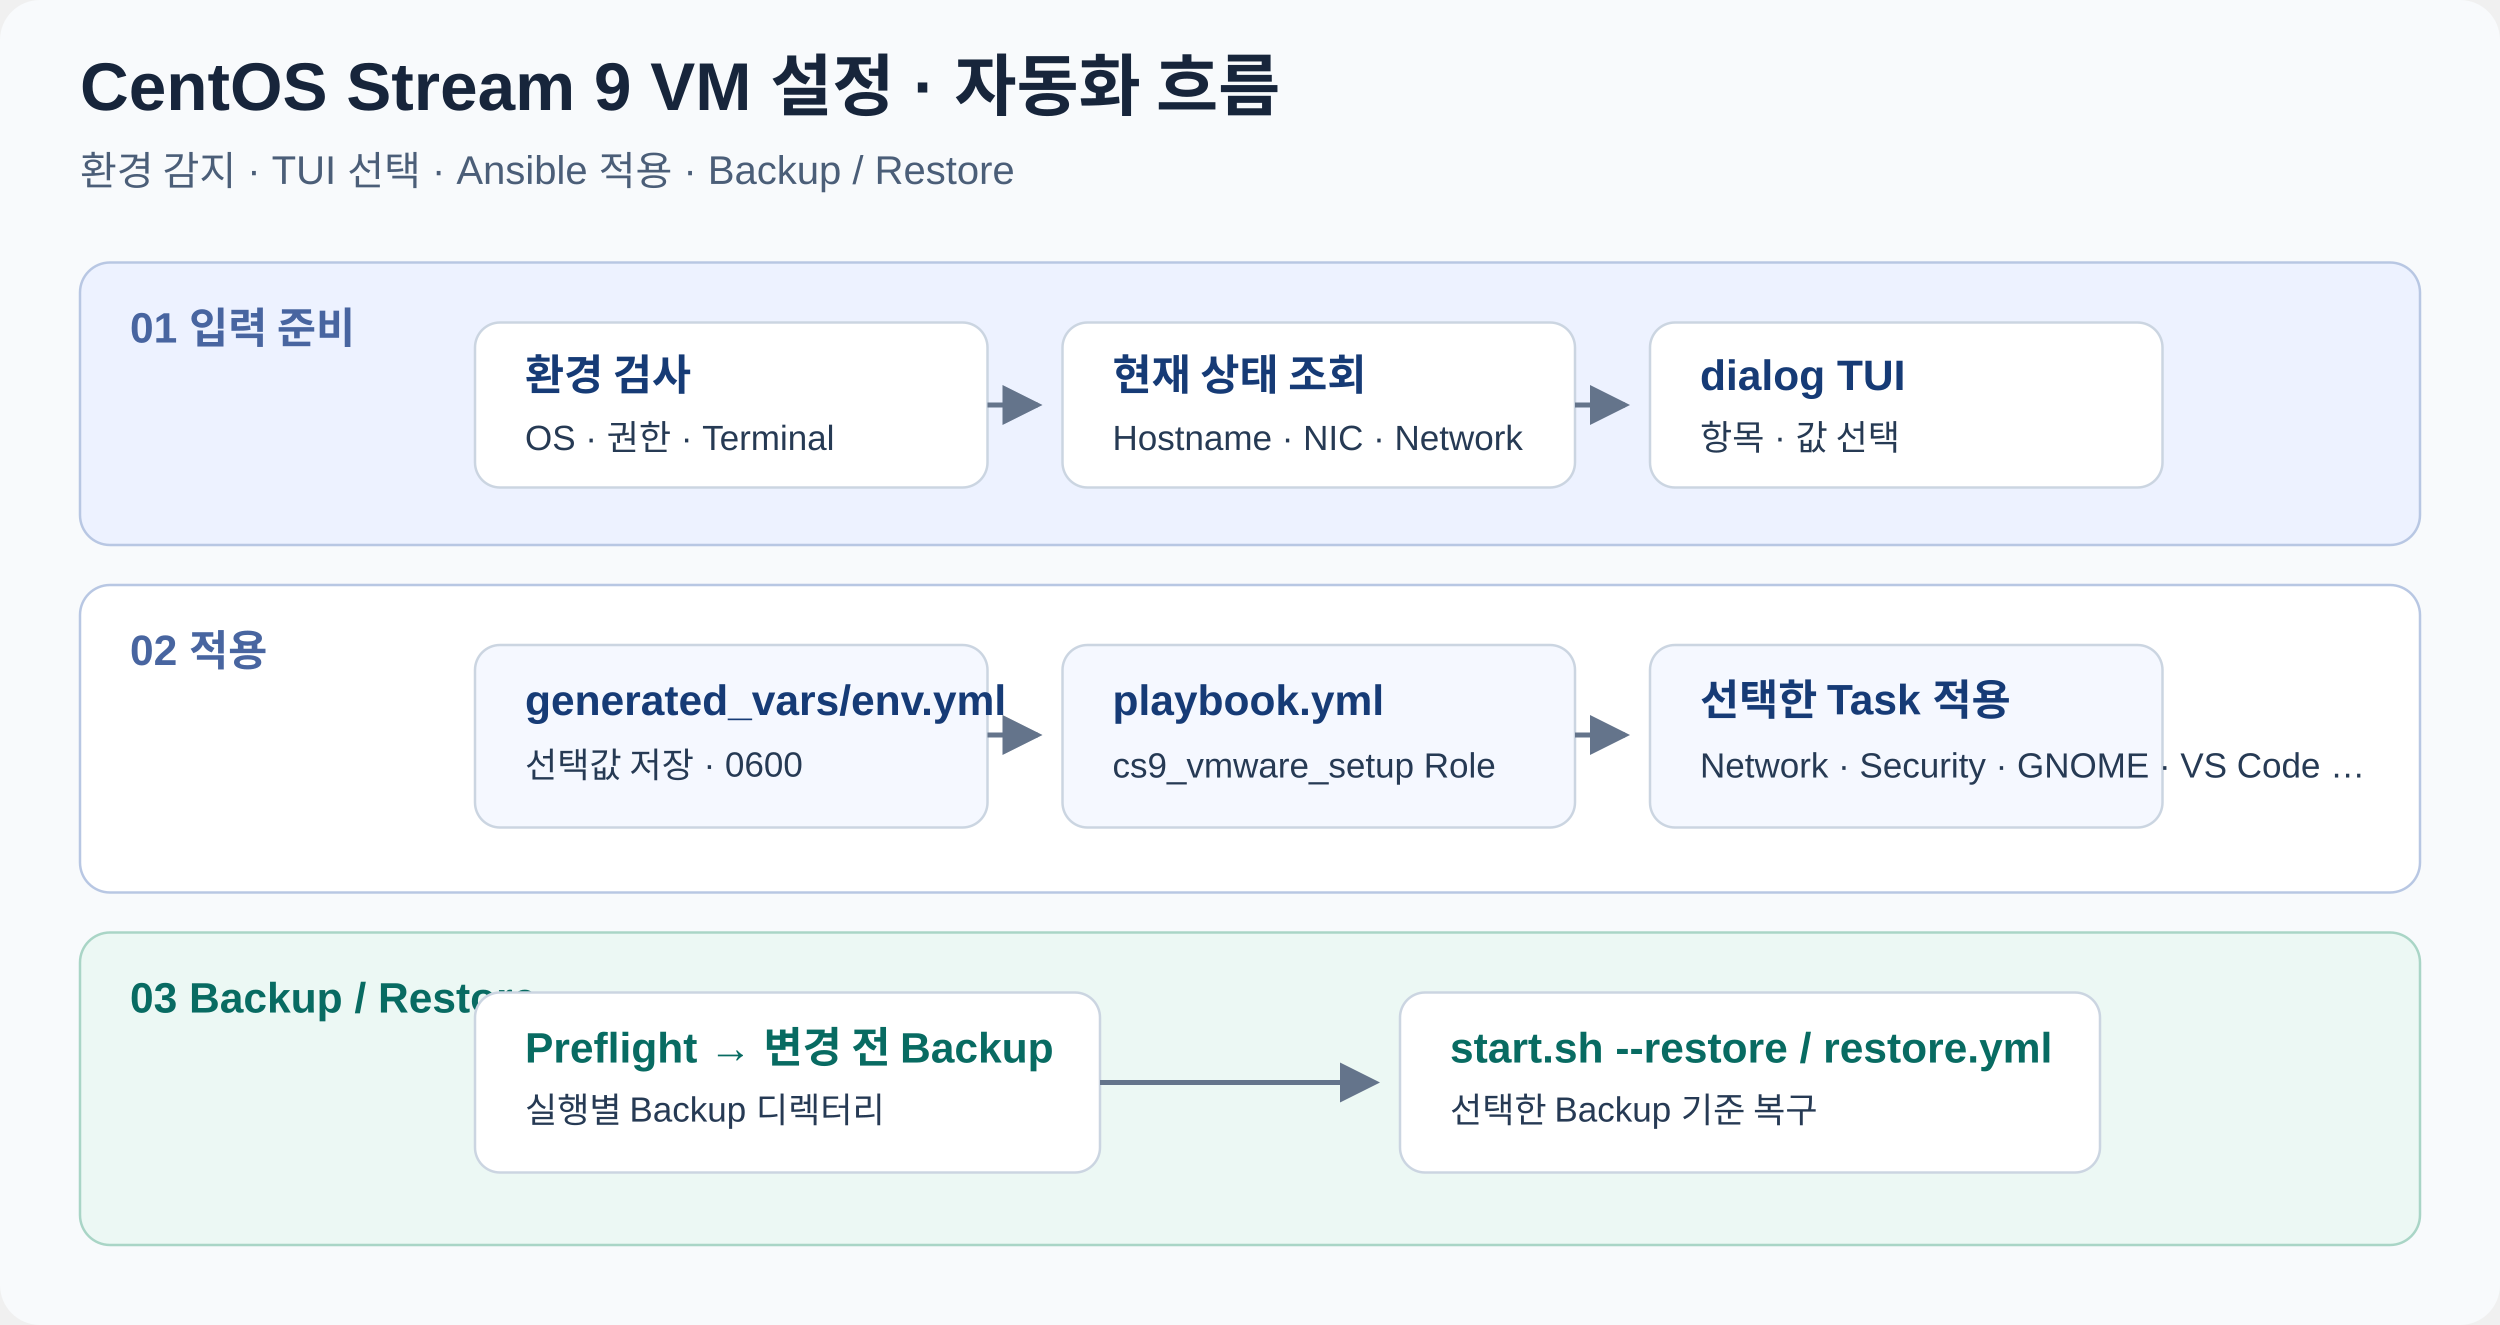
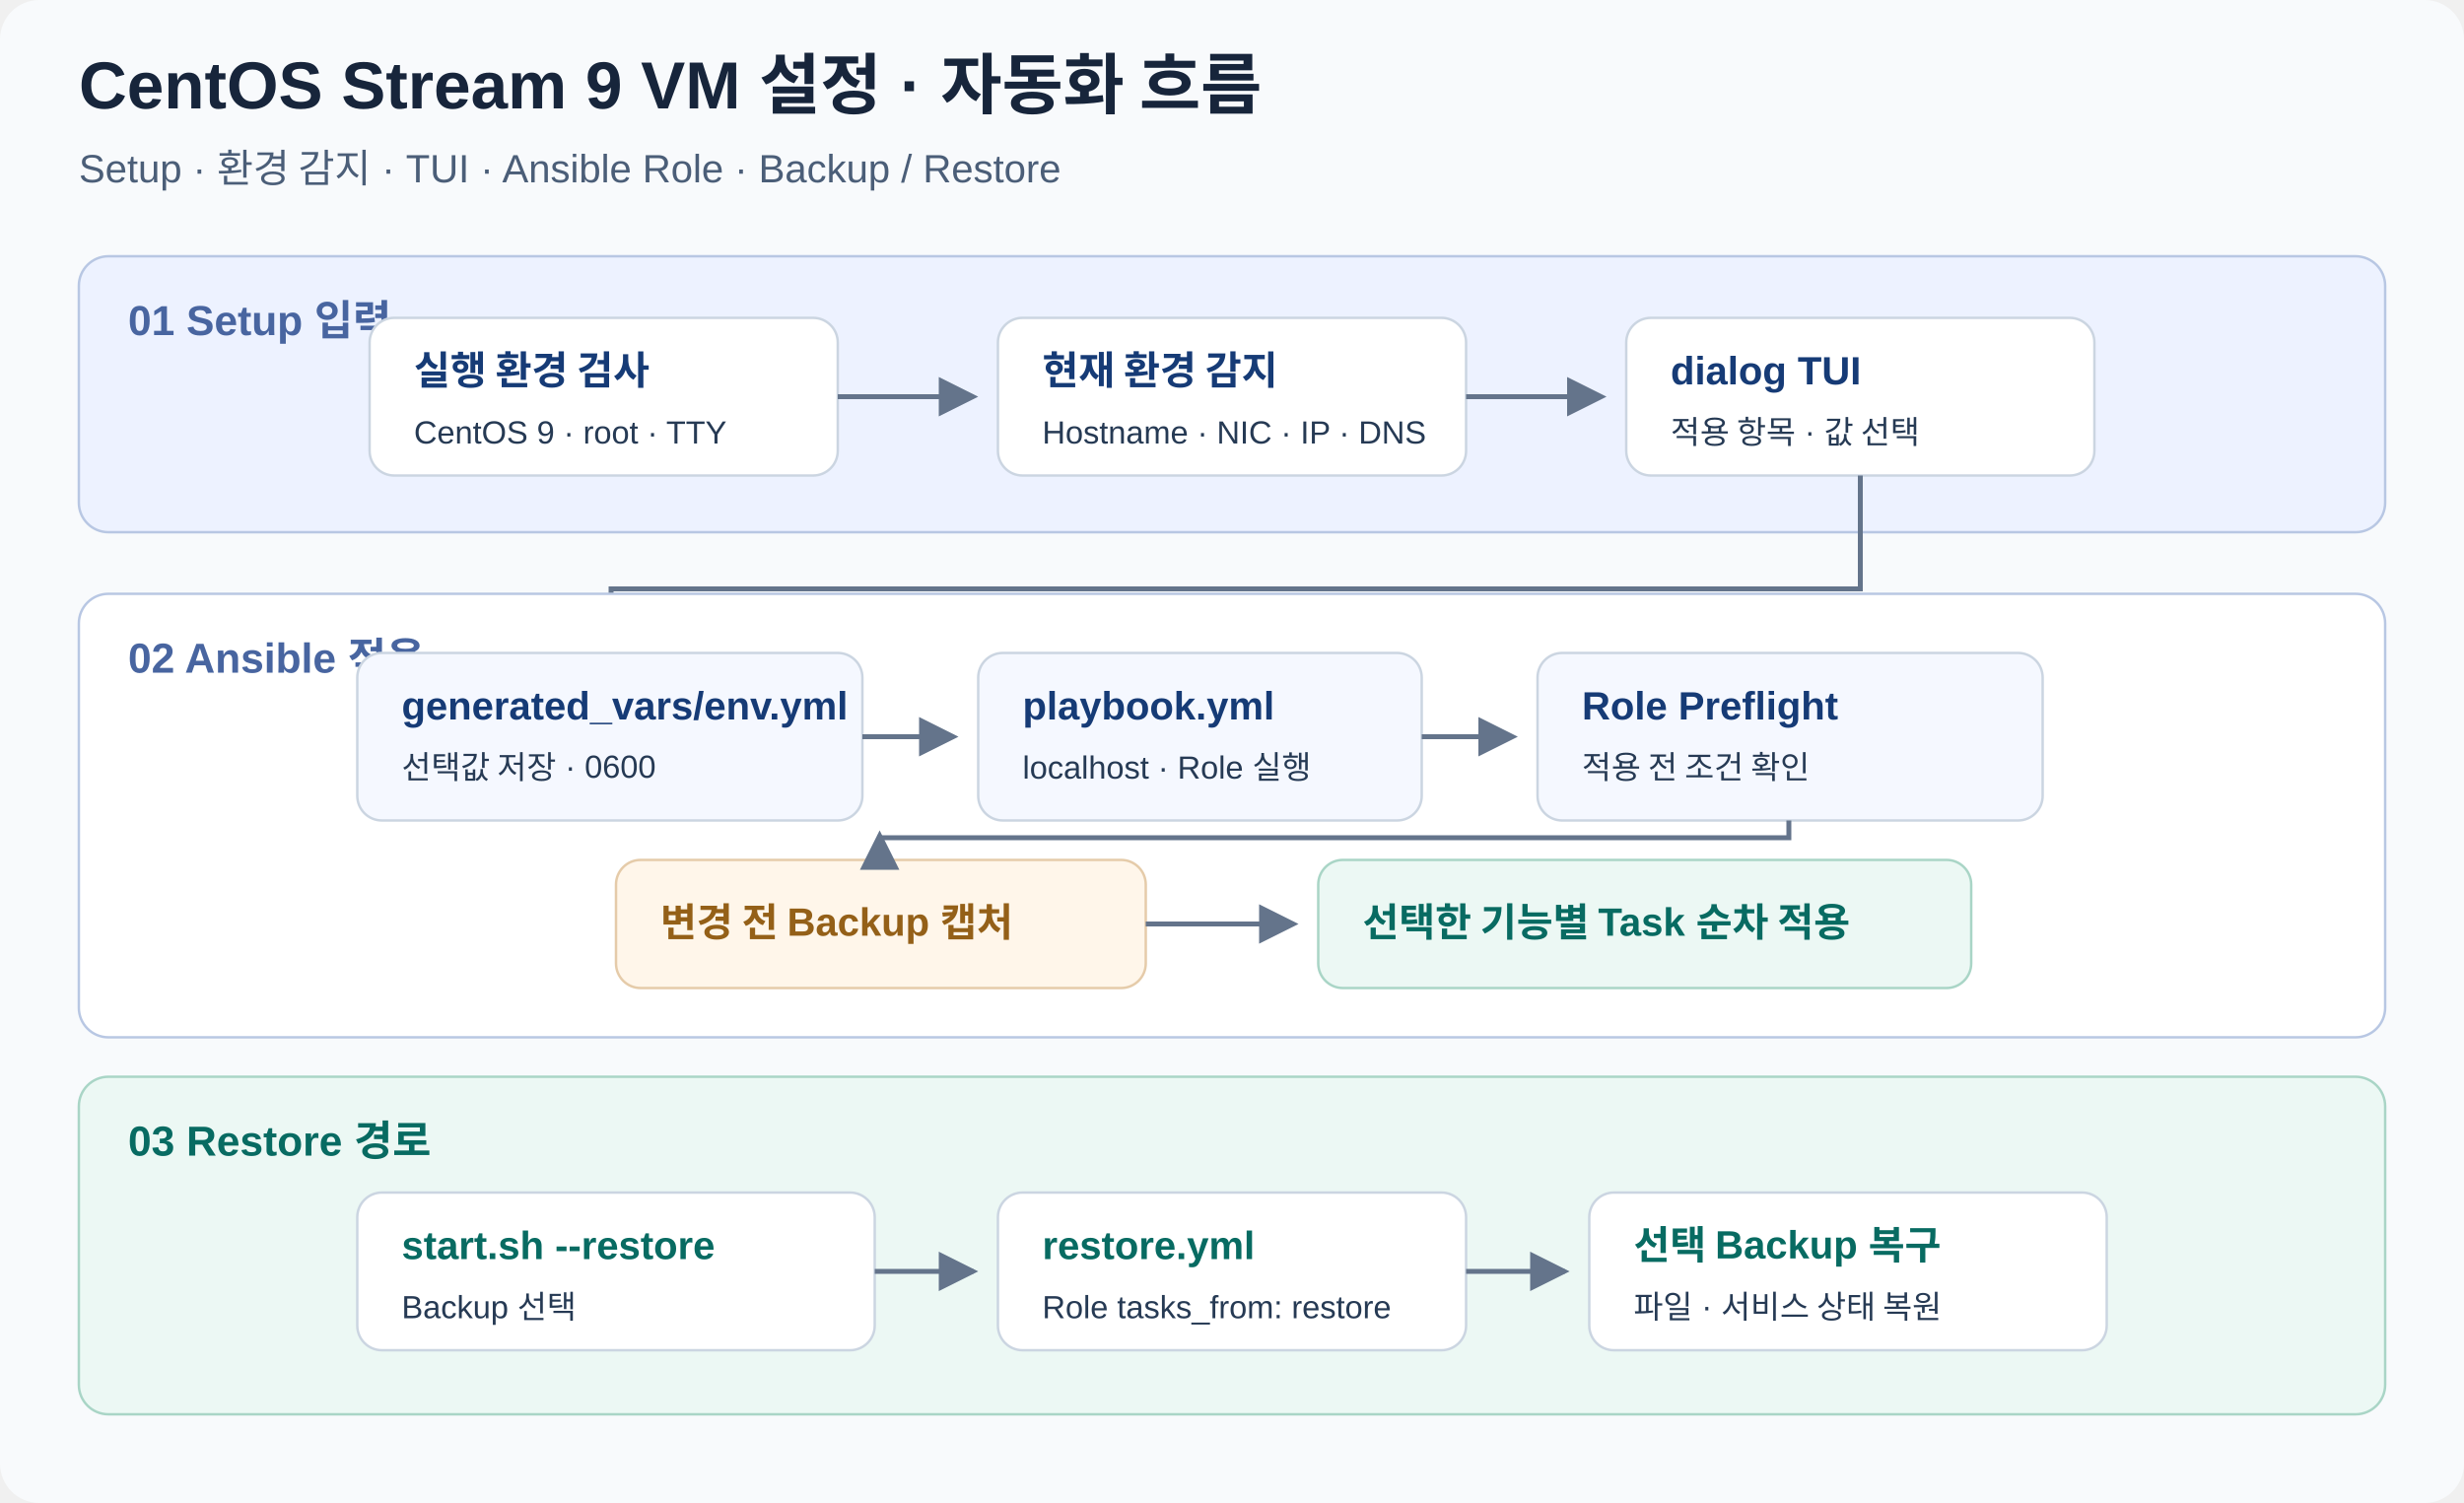
- <svg xmlns="http://www.w3.org/2000/svg" width="1000" height="530" viewBox="0 0 1000 530" role="img" aria-labelledby="title desc">
+ <svg xmlns="http://www.w3.org/2000/svg" width="1000" height="610" viewBox="0 0 1000 610" role="img" aria-labelledby="title desc">
  <defs>
    <marker id="arrow" markerWidth="8" markerHeight="8" refX="7" refY="4" orient="auto">
      <path d="M0 0 L8 4 L0 8Z" fill="#64748b" />
    </marker>
  </defs>
-   <rect width="1000" height="530" rx="16" fill="#f8fafc" />
+   <rect width="1000" height="610" rx="16" fill="#f8fafc" />
  <g font-family="Arial,'Noto Sans CJK KR','Malgun Gothic',sans-serif">
    <text x="32" y="44" font-size="27" font-weight="700" fill="#17253b">CentOS Stream 9 VM 설정 · 자동화 흐름</text>
-     <text x="32" y="74" font-size="16" fill="#4b5e78">환경 감지 · TUI 선택 · Ansible 적용 · Backup / Restore</text>
-     <rect x="32" y="105" width="936" height="113" rx="12" fill="#edf2ff" stroke="#b8c7e3" />
-     <text x="52" y="137" font-size="17" font-weight="700" fill="#4865a0">01  입력 준비</text>
-     <rect x="190" y="129" width="205" height="66" rx="10" fill="#fff" stroke="#cbd5e1" />
-     <text x="210" y="156" font-size="17" font-weight="700" fill="#163b76">환경 검사</text>
-     <text x="210" y="180" font-size="14" fill="#263a54">OS · 권한 · Terminal</text>
-     <rect x="425" y="129" width="205" height="66" rx="10" fill="#fff" stroke="#cbd5e1" />
-     <text x="445" y="156" font-size="17" font-weight="700" fill="#163b76">현재 상태 조회</text>
-     <text x="445" y="180" font-size="14" fill="#263a54">Hostname · NIC · Network</text>
-     <rect x="660" y="129" width="205" height="66" rx="10" fill="#fff" stroke="#cbd5e1" />
-     <text x="680" y="156" font-size="17" font-weight="700" fill="#163b76">dialog TUI</text>
-     <text x="680" y="180" font-size="14" fill="#263a54">항목 · 값 선택</text>
-     <path d="M395 162 H415" fill="none" stroke="#64748b" stroke-width="2" marker-end="url(#arrow)" />
-     <path d="M630 162 H650" fill="none" stroke="#64748b" stroke-width="2" marker-end="url(#arrow)" />
-     <rect x="32" y="234" width="936" height="123" rx="12" fill="#fff" stroke="#b8c7e3" />
-     <text x="52" y="266" font-size="17" font-weight="700" fill="#4865a0">02  적용</text>
-     <rect x="190" y="258" width="205" height="73" rx="10" fill="#f5f8ff" stroke="#cbd5e1" />
-     <text x="210" y="286" font-size="17" font-weight="700" fill="#163b76">generated_vars/env.yml</text>
-     <text x="210" y="311" font-size="14" fill="#263a54">선택값 저장 · 0600</text>
-     <rect x="425" y="258" width="205" height="73" rx="10" fill="#f5f8ff" stroke="#cbd5e1" />
-     <text x="445" y="286" font-size="17" font-weight="700" fill="#163b76">playbook.yml</text>
-     <text x="445" y="311" font-size="14" fill="#263a54">cs9_vmware_setup Role</text>
-     <rect x="660" y="258" width="205" height="73" rx="10" fill="#f5f8ff" stroke="#cbd5e1" />
-     <text x="680" y="286" font-size="17" font-weight="700" fill="#163b76">선택한 Task 적용</text>
-     <text x="680" y="311" font-size="14" fill="#263a54">Network · Security · GNOME · VS Code …</text>
-     <path d="M395 294 H415" fill="none" stroke="#64748b" stroke-width="2" marker-end="url(#arrow)" />
-     <path d="M630 294 H650" fill="none" stroke="#64748b" stroke-width="2" marker-end="url(#arrow)" />
-     <rect x="32" y="373" width="936" height="125" rx="12" fill="#ecf8f4" stroke="#a9d5c6" />
-     <text x="52" y="405" font-size="17" font-weight="700" fill="#086b62">03  Backup / Restore</text>
-     <rect x="190" y="397" width="250" height="72" rx="10" fill="#fff" stroke="#cbd5e1" />
-     <text x="210" y="425" font-size="17" font-weight="700" fill="#086b62">Preflight → 변경 전 Backup</text>
-     <text x="210" y="449" font-size="14" fill="#263a54">실행별 Backup 디렉터리</text>
-     <rect x="560" y="397" width="280" height="72" rx="10" fill="#fff" stroke="#cbd5e1" />
-     <text x="580" y="425" font-size="17" font-weight="700" fill="#086b62">start.sh --restore / restore.yml</text>
-     <text x="580" y="449" font-size="14" fill="#263a54">선택한 Backup 기준 복구</text>
-     <path d="M440 433 H550" fill="none" stroke="#64748b" stroke-width="2" marker-end="url(#arrow)" />
+     <text x="32" y="74" font-size="16" fill="#4b5e78">Setup · 환경 감지 · TUI · Ansible Role · Backup / Restore</text>
+     <rect x="32" y="104" width="936" height="112" rx="12" fill="#edf2ff" stroke="#b8c7e3" />
+     <text x="52" y="136" font-size="17" font-weight="700" fill="#4865a0">01  Setup 입력</text>
+     <rect x="150" y="129" width="190" height="64" rx="10" fill="#fff" stroke="#cbd5e1" />
+     <text x="168" y="156" font-size="16" font-weight="700" fill="#163b76">실행 환경 검사</text>
+     <text x="168" y="180" font-size="13" fill="#263a54">CentOS 9 · root · TTY</text>
+     <rect x="405" y="129" width="190" height="64" rx="10" fill="#fff" stroke="#cbd5e1" />
+     <text x="423" y="156" font-size="16" font-weight="700" fill="#163b76">현재 환경 감지</text>
+     <text x="423" y="180" font-size="13" fill="#263a54">Hostname · NIC · IP · DNS</text>
+     <rect x="660" y="129" width="190" height="64" rx="10" fill="#fff" stroke="#cbd5e1" />
+     <text x="678" y="156" font-size="16" font-weight="700" fill="#163b76">dialog TUI</text>
+     <text x="678" y="180" font-size="13" fill="#263a54">적용 항목 · 값 선택</text>
+     <path d="M340 161 H395" fill="none" stroke="#64748b" stroke-width="2" marker-end="url(#arrow)" />
+     <path d="M595 161 H650" fill="none" stroke="#64748b" stroke-width="2" marker-end="url(#arrow)" />
+     <path d="M755 193 V239 H248 V257" fill="none" stroke="#64748b" stroke-width="2" marker-end="url(#arrow)" />
+     <rect x="32" y="241" width="936" height="180" rx="12" fill="#fff" stroke="#b8c7e3" />
+     <text x="52" y="273" font-size="17" font-weight="700" fill="#4865a0">02  Ansible 적용</text>
+     <rect x="145" y="265" width="205" height="68" rx="10" fill="#f5f8ff" stroke="#cbd5e1" />
+     <text x="163" y="292" font-size="16" font-weight="700" fill="#163b76">generated_vars/env.yml</text>
+     <text x="163" y="316" font-size="13" fill="#263a54">선택값 저장 · 0600</text>
+     <rect x="397" y="265" width="180" height="68" rx="10" fill="#f5f8ff" stroke="#cbd5e1" />
+     <text x="415" y="292" font-size="16" font-weight="700" fill="#163b76">playbook.yml</text>
+     <text x="415" y="316" font-size="13" fill="#263a54">localhost · Role 실행</text>
+     <rect x="624" y="265" width="205" height="68" rx="10" fill="#f5f8ff" stroke="#cbd5e1" />
+     <text x="642" y="292" font-size="16" font-weight="700" fill="#163b76">Role Preflight</text>
+     <text x="642" y="316" font-size="13" fill="#263a54">적용 전 조건 확인</text>
+     <path d="M350 299 H387" fill="none" stroke="#64748b" stroke-width="2" marker-end="url(#arrow)" />
+     <path d="M577 299 H614" fill="none" stroke="#64748b" stroke-width="2" marker-end="url(#arrow)" />
+     <rect x="250" y="349" width="215" height="52" rx="10" fill="#fff6ea" stroke="#e5cba9" />
+     <text x="268" y="380" font-size="16" font-weight="700" fill="#946018">변경 전 Backup 캡처</text>
+     <rect x="535" y="349" width="265" height="52" rx="10" fill="#ecf8f4" stroke="#a9d5c6" />
+     <text x="553" y="380" font-size="16" font-weight="700" fill="#086b62">선택한 기능별 Task 순차 적용</text>
+     <path d="M726 333 V340 H357 V339" fill="none" stroke="#64748b" stroke-width="2" marker-end="url(#arrow)" />
+     <path d="M465 375 H525" fill="none" stroke="#64748b" stroke-width="2" marker-end="url(#arrow)" />
+     <rect x="32" y="437" width="936" height="137" rx="12" fill="#ecf8f4" stroke="#a9d5c6" />
+     <text x="52" y="469" font-size="17" font-weight="700" fill="#086b62">03  Restore 경로</text>
+     <rect x="145" y="484" width="210" height="64" rx="10" fill="#fff" stroke="#cbd5e1" />
+     <text x="163" y="511" font-size="16" font-weight="700" fill="#086b62">start.sh --restore</text>
+     <text x="163" y="535" font-size="13" fill="#263a54">Backup 선택</text>
+     <rect x="405" y="484" width="190" height="64" rx="10" fill="#fff" stroke="#cbd5e1" />
+     <text x="423" y="511" font-size="16" font-weight="700" fill="#086b62">restore.yml</text>
+     <text x="423" y="535" font-size="13" fill="#263a54">Role tasks_from: restore</text>
+     <rect x="645" y="484" width="210" height="64" rx="10" fill="#fff" stroke="#cbd5e1" />
+     <text x="663" y="511" font-size="16" font-weight="700" fill="#086b62">선택 Backup 복구</text>
+     <text x="663" y="535" font-size="13" fill="#263a54">파일 · 서비스 상태 복원</text>
+     <path d="M355 516 H395" fill="none" stroke="#64748b" stroke-width="2" marker-end="url(#arrow)" />
+     <path d="M595 516 H635" fill="none" stroke="#64748b" stroke-width="2" marker-end="url(#arrow)" />
  </g>
</svg>
